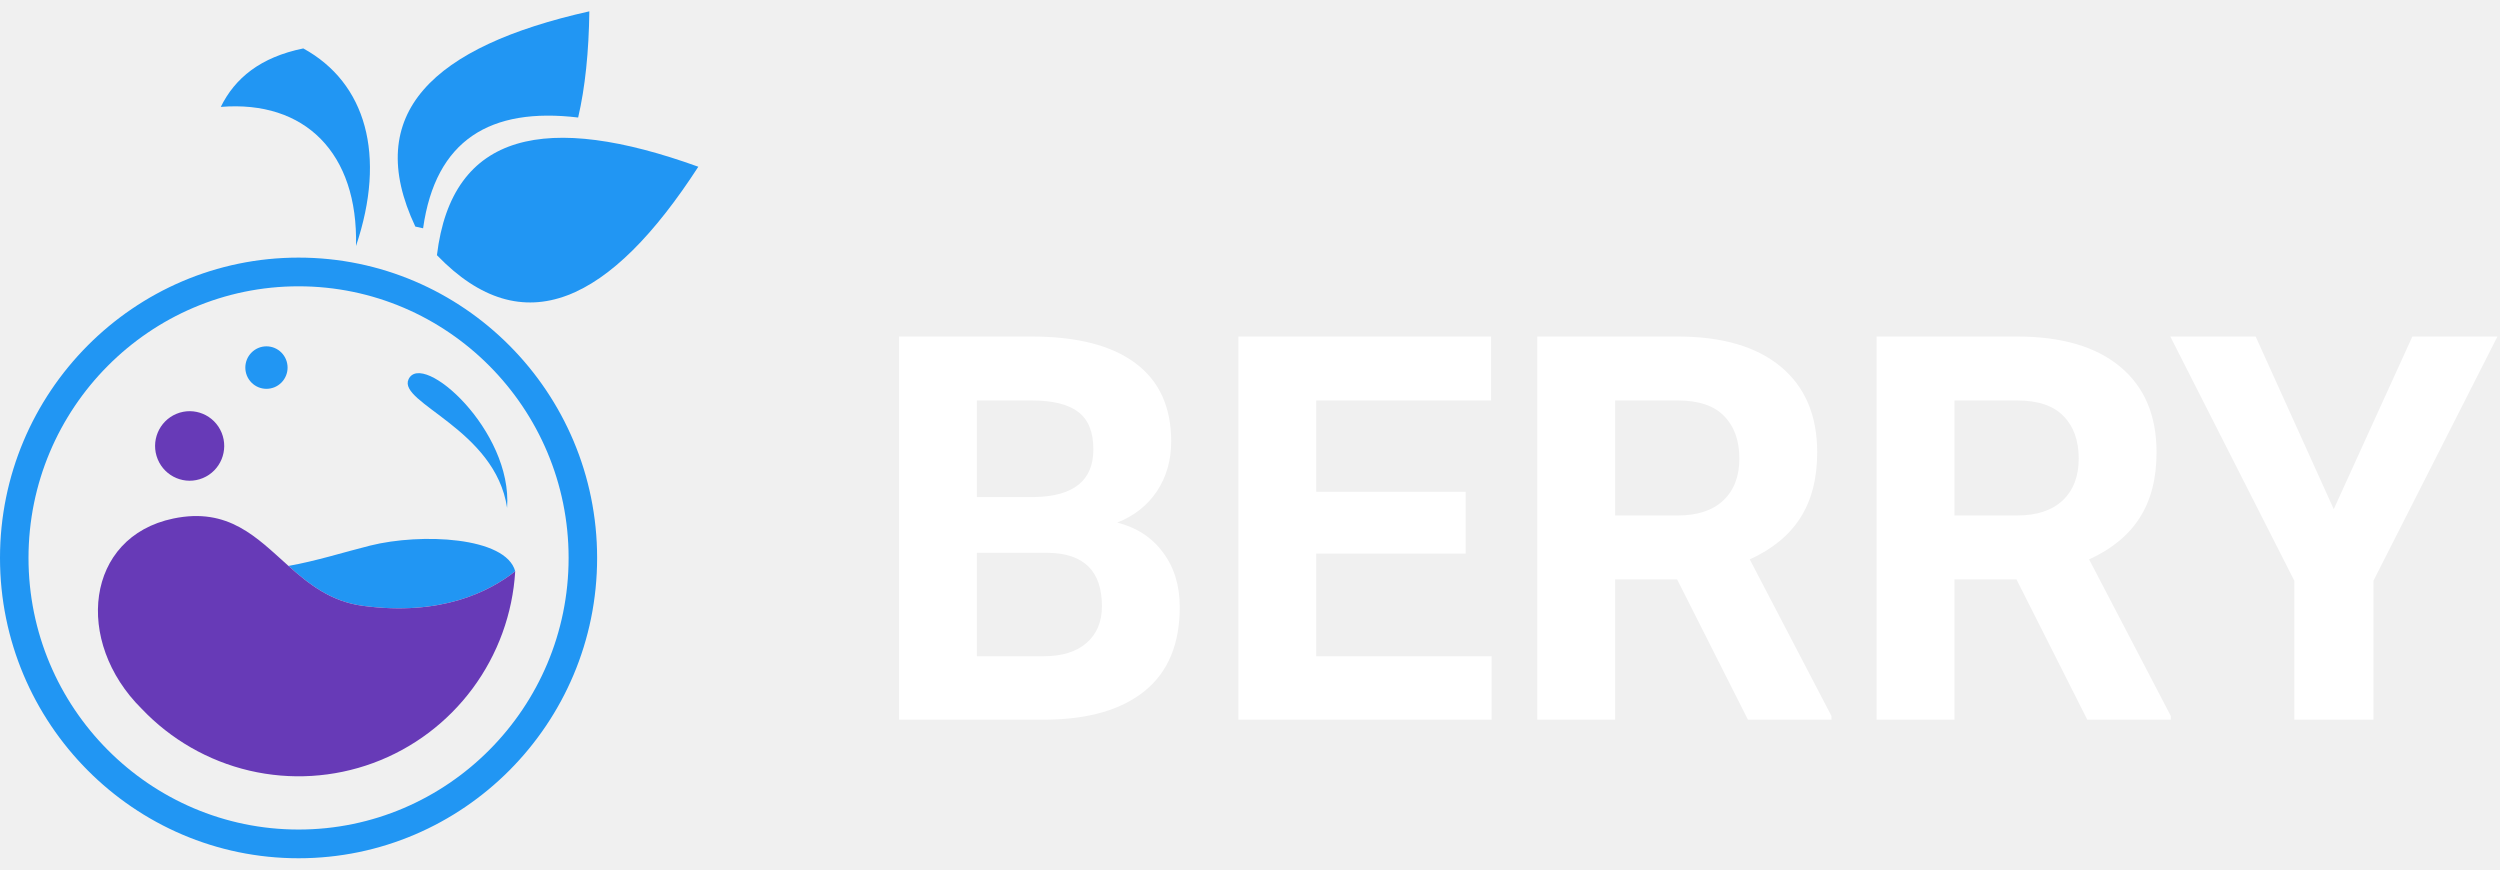
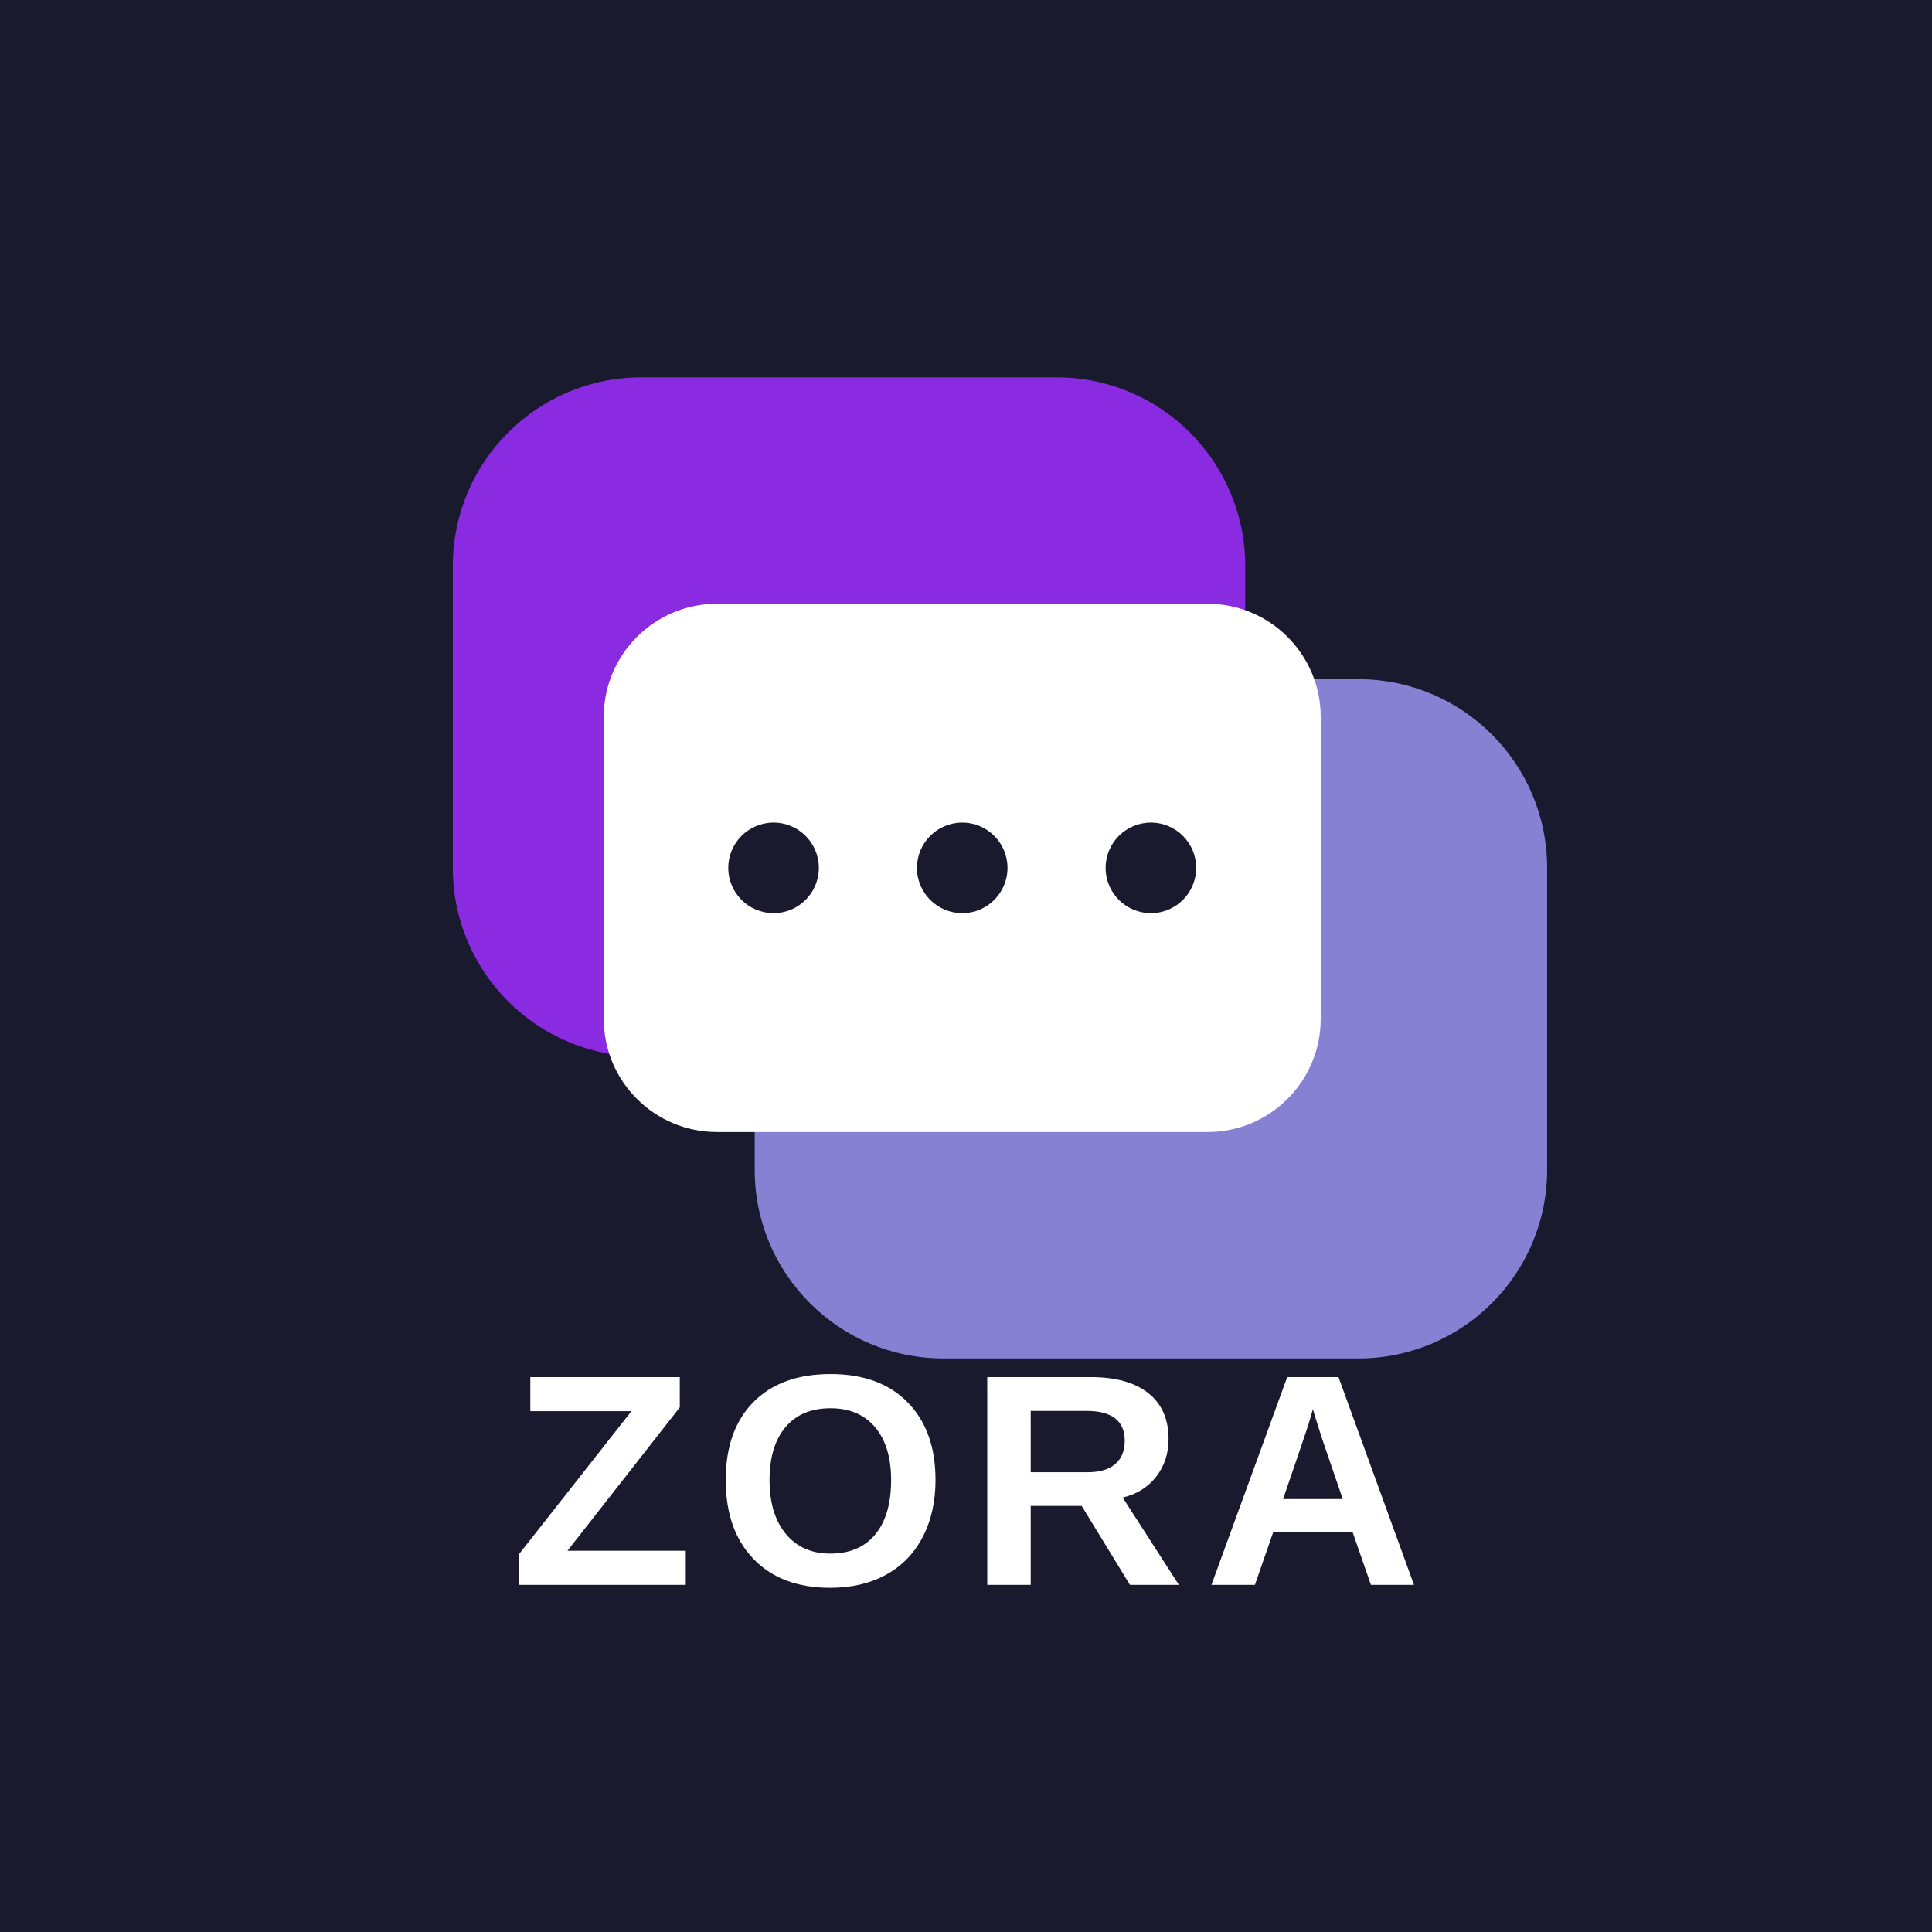
- <svg xmlns="http://www.w3.org/2000/svg" width="92" height="32" viewBox="0 0 92 32" fill="none">
-   <path d="M33.085 26.484V12.384H37.954C39.641 12.384 40.92 12.713 41.792 13.372C42.664 14.024 43.1 14.982 43.1 16.248C43.1 16.939 42.925 17.549 42.575 18.078C42.225 18.601 41.738 18.985 41.114 19.231C41.827 19.411 42.387 19.776 42.795 20.325C43.208 20.874 43.415 21.545 43.415 22.339C43.415 23.695 42.989 24.721 42.136 25.419C41.283 26.116 40.067 26.471 38.489 26.484H33.085ZM35.949 20.344V24.15H38.403C39.078 24.15 39.603 23.989 39.978 23.666C40.36 23.337 40.551 22.885 40.551 22.31C40.551 21.019 39.892 20.364 38.575 20.344H35.949ZM35.949 18.291H38.069C39.514 18.265 40.236 17.681 40.236 16.538C40.236 15.899 40.051 15.441 39.682 15.163C39.319 14.879 38.743 14.737 37.954 14.737H35.949V18.291ZM53.937 20.373H48.437V24.15H54.891V26.484H45.573V12.384H54.872V14.737H48.437V18.098H53.937V20.373ZM61.718 21.322H59.436V26.484H56.572V12.384H61.736C63.379 12.384 64.645 12.755 65.537 13.498C66.428 14.24 66.873 15.289 66.873 16.645C66.873 17.607 66.666 18.411 66.253 19.056C65.846 19.695 65.225 20.206 64.391 20.586L67.398 26.349V26.484H64.324L61.718 21.322ZM59.436 18.969H61.746C62.466 18.969 63.023 18.785 63.417 18.417C63.811 18.043 64.009 17.529 64.009 16.877C64.009 16.212 63.821 15.689 63.446 15.309C63.077 14.928 62.507 14.737 61.736 14.737H59.436V18.969ZM74.206 21.322H71.924V26.484H69.059V12.384H74.225C75.867 12.384 77.134 12.755 78.025 13.498C78.916 14.24 79.361 15.289 79.361 16.645C79.361 17.607 79.154 18.411 78.74 19.056C78.333 19.695 77.713 20.206 76.879 20.586L79.886 26.349V26.484H76.812L74.206 21.322ZM71.924 18.969H74.234C74.953 18.969 75.51 18.785 75.905 18.417C76.3 18.043 76.497 17.529 76.497 16.877C76.497 16.212 76.309 15.689 75.934 15.309C75.564 14.928 74.995 14.737 74.225 14.737H71.924V18.969ZM85.882 18.737L88.775 12.384H91.906L87.343 21.371V26.484H84.431V21.371L79.867 12.384H83.008L85.882 18.737Z" fill="#ffffff" />
-   <path d="M10.987 31.584C4.928 31.584 0 26.626 0 20.532C0 14.438 4.929 9.48 10.987 9.48C17.045 9.48 21.974 14.438 21.974 20.532C21.974 26.626 17.046 31.584 10.987 31.584ZM10.987 10.536C5.508 10.536 1.049 15.02 1.049 20.532C1.049 26.044 5.508 30.527 10.987 30.527C16.466 30.527 20.925 26.043 20.925 20.531C20.925 15.019 16.467 10.536 10.987 10.536Z" fill="#2196F3" />
-   <path d="M18.96 21.023C18.618 19.748 15.485 19.611 13.62 20.078C12.644 20.323 11.646 20.643 10.616 20.826C11.37 21.499 12.179 22.135 13.34 22.293C16.221 22.684 18.011 21.775 18.96 21.023Z" fill="#2196F3" />
-   <path d="M13.34 22.293C12.176 22.135 11.37 21.499 10.616 20.826C9.45 19.786 8.413 18.658 6.377 19.082C3.141 19.757 2.715 23.608 5.214 26.083C6.287 27.213 7.665 28.004 9.178 28.359C10.691 28.713 12.274 28.616 13.733 28.079C15.192 27.542 16.464 26.588 17.392 25.335C18.321 24.082 18.866 22.584 18.96 21.023C18.011 21.775 16.221 22.684 13.34 22.293Z" fill="#673AB7" />
-   <path d="M15.034 13.959C14.63 14.829 18.23 15.796 18.661 18.688C18.869 15.841 15.534 12.882 15.034 13.959Z" fill="#2196F3" />
-   <path d="M7.466 17.593C8.115 17.323 8.423 16.575 8.155 15.922C7.886 15.269 7.142 14.959 6.493 15.229C5.844 15.5 5.535 16.248 5.804 16.901C6.073 17.554 6.817 17.864 7.466 17.593Z" fill="#673AB7" />
-   <path d="M10.355 14.08C10.659 13.775 10.659 13.28 10.355 12.974C10.051 12.669 9.559 12.669 9.256 12.974C8.952 13.28 8.952 13.775 9.256 14.08C9.559 14.385 10.051 14.385 10.355 14.08Z" fill="#2196F3" />
-   <path d="M13.101 9.052C14.225 5.715 13.47 3.049 11.161 1.782C9.584 2.105 8.647 2.873 8.125 3.934C11.22 3.682 13.184 5.63 13.101 9.052Z" fill="#2196F3" />
-   <path d="M25.698 6.136C20.139 4.129 16.63 4.818 16.079 9.391C19.265 12.697 22.474 11.115 25.698 6.136Z" fill="#2196F3" />
-   <path d="M21.276 4.325C21.534 3.217 21.668 1.908 21.688 0.417C15.923 1.709 13.322 4.177 15.284 8.338C15.382 8.362 15.475 8.381 15.57 8.401C16.028 5.144 18.046 3.938 21.276 4.325Z" fill="#2196F3" />
+ <svg xmlns="http://www.w3.org/2000/svg" width="512" height="512" viewBox="0 0 512 512" fill="none">
+   <rect width="512" height="512" fill="#1a1a2e" />
+   <g transform="translate(100, 100)">
+     <path d="M20 50C20 22.386 42.386 0 70 0H180C207.614 0 230 22.386 230 50V130C230 157.614 207.614 180 180 180H70C42.386 180 20 157.614 20 130V50Z" fill="#8A2BE2" />
+     <path d="M100 130C100 102.386 122.386 80 150 80H260C287.614 80 310 102.386 310 130V210C310 237.614 287.614 260 260 260H150C122.386 260 100 237.614 100 210V130Z" fill="#A29BFE" fill-opacity="0.8" />
+     <path d="M60 90C60 73.431 73.431 60 90 60H220C236.569 60 250 73.431 250 90V170C250 186.569 236.569 200 220 200H90C73.431 200 60 186.569 60 170V90Z" fill="#ffffff" />
+     <circle cx="105" cy="130" r="12" fill="#1a1a2e" />
+     <circle cx="155" cy="130" r="12" fill="#1a1a2e" />
+     <circle cx="205" cy="130" r="12" fill="#1a1a2e" />
+   </g>
+   <text x="50%" y="420" text-anchor="middle" fill="#ffffff" font-family="Arial" font-weight="900" font-size="80" style="letter-spacing: 5px;">ZORA</text>
</svg>
